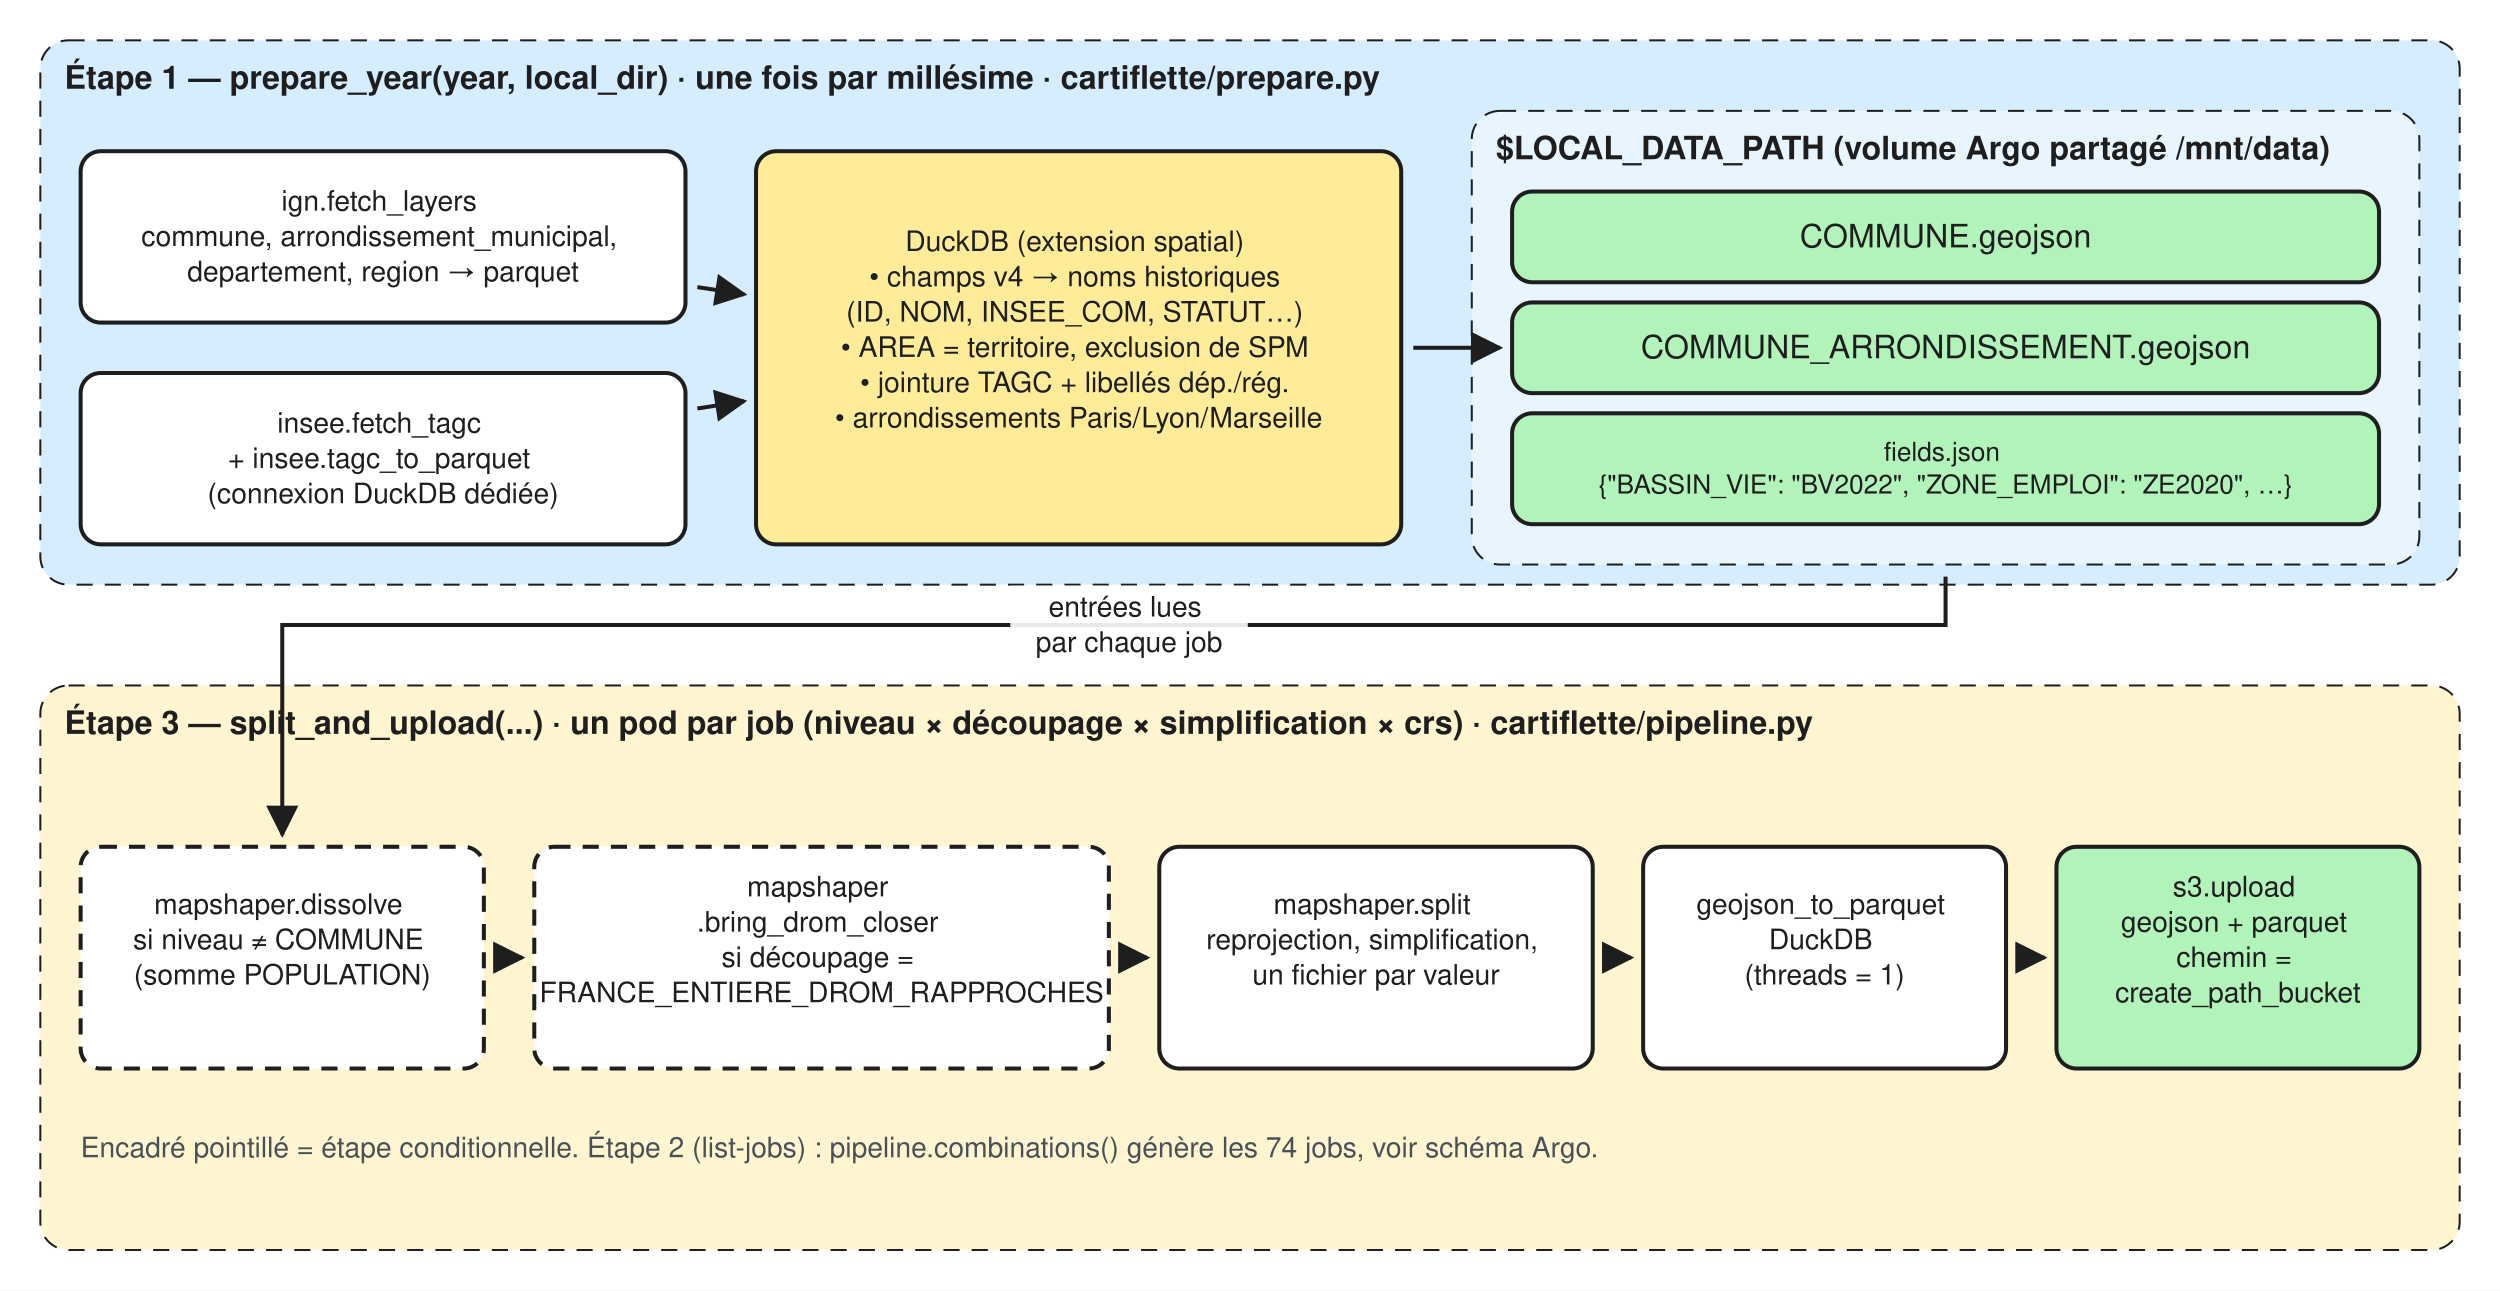
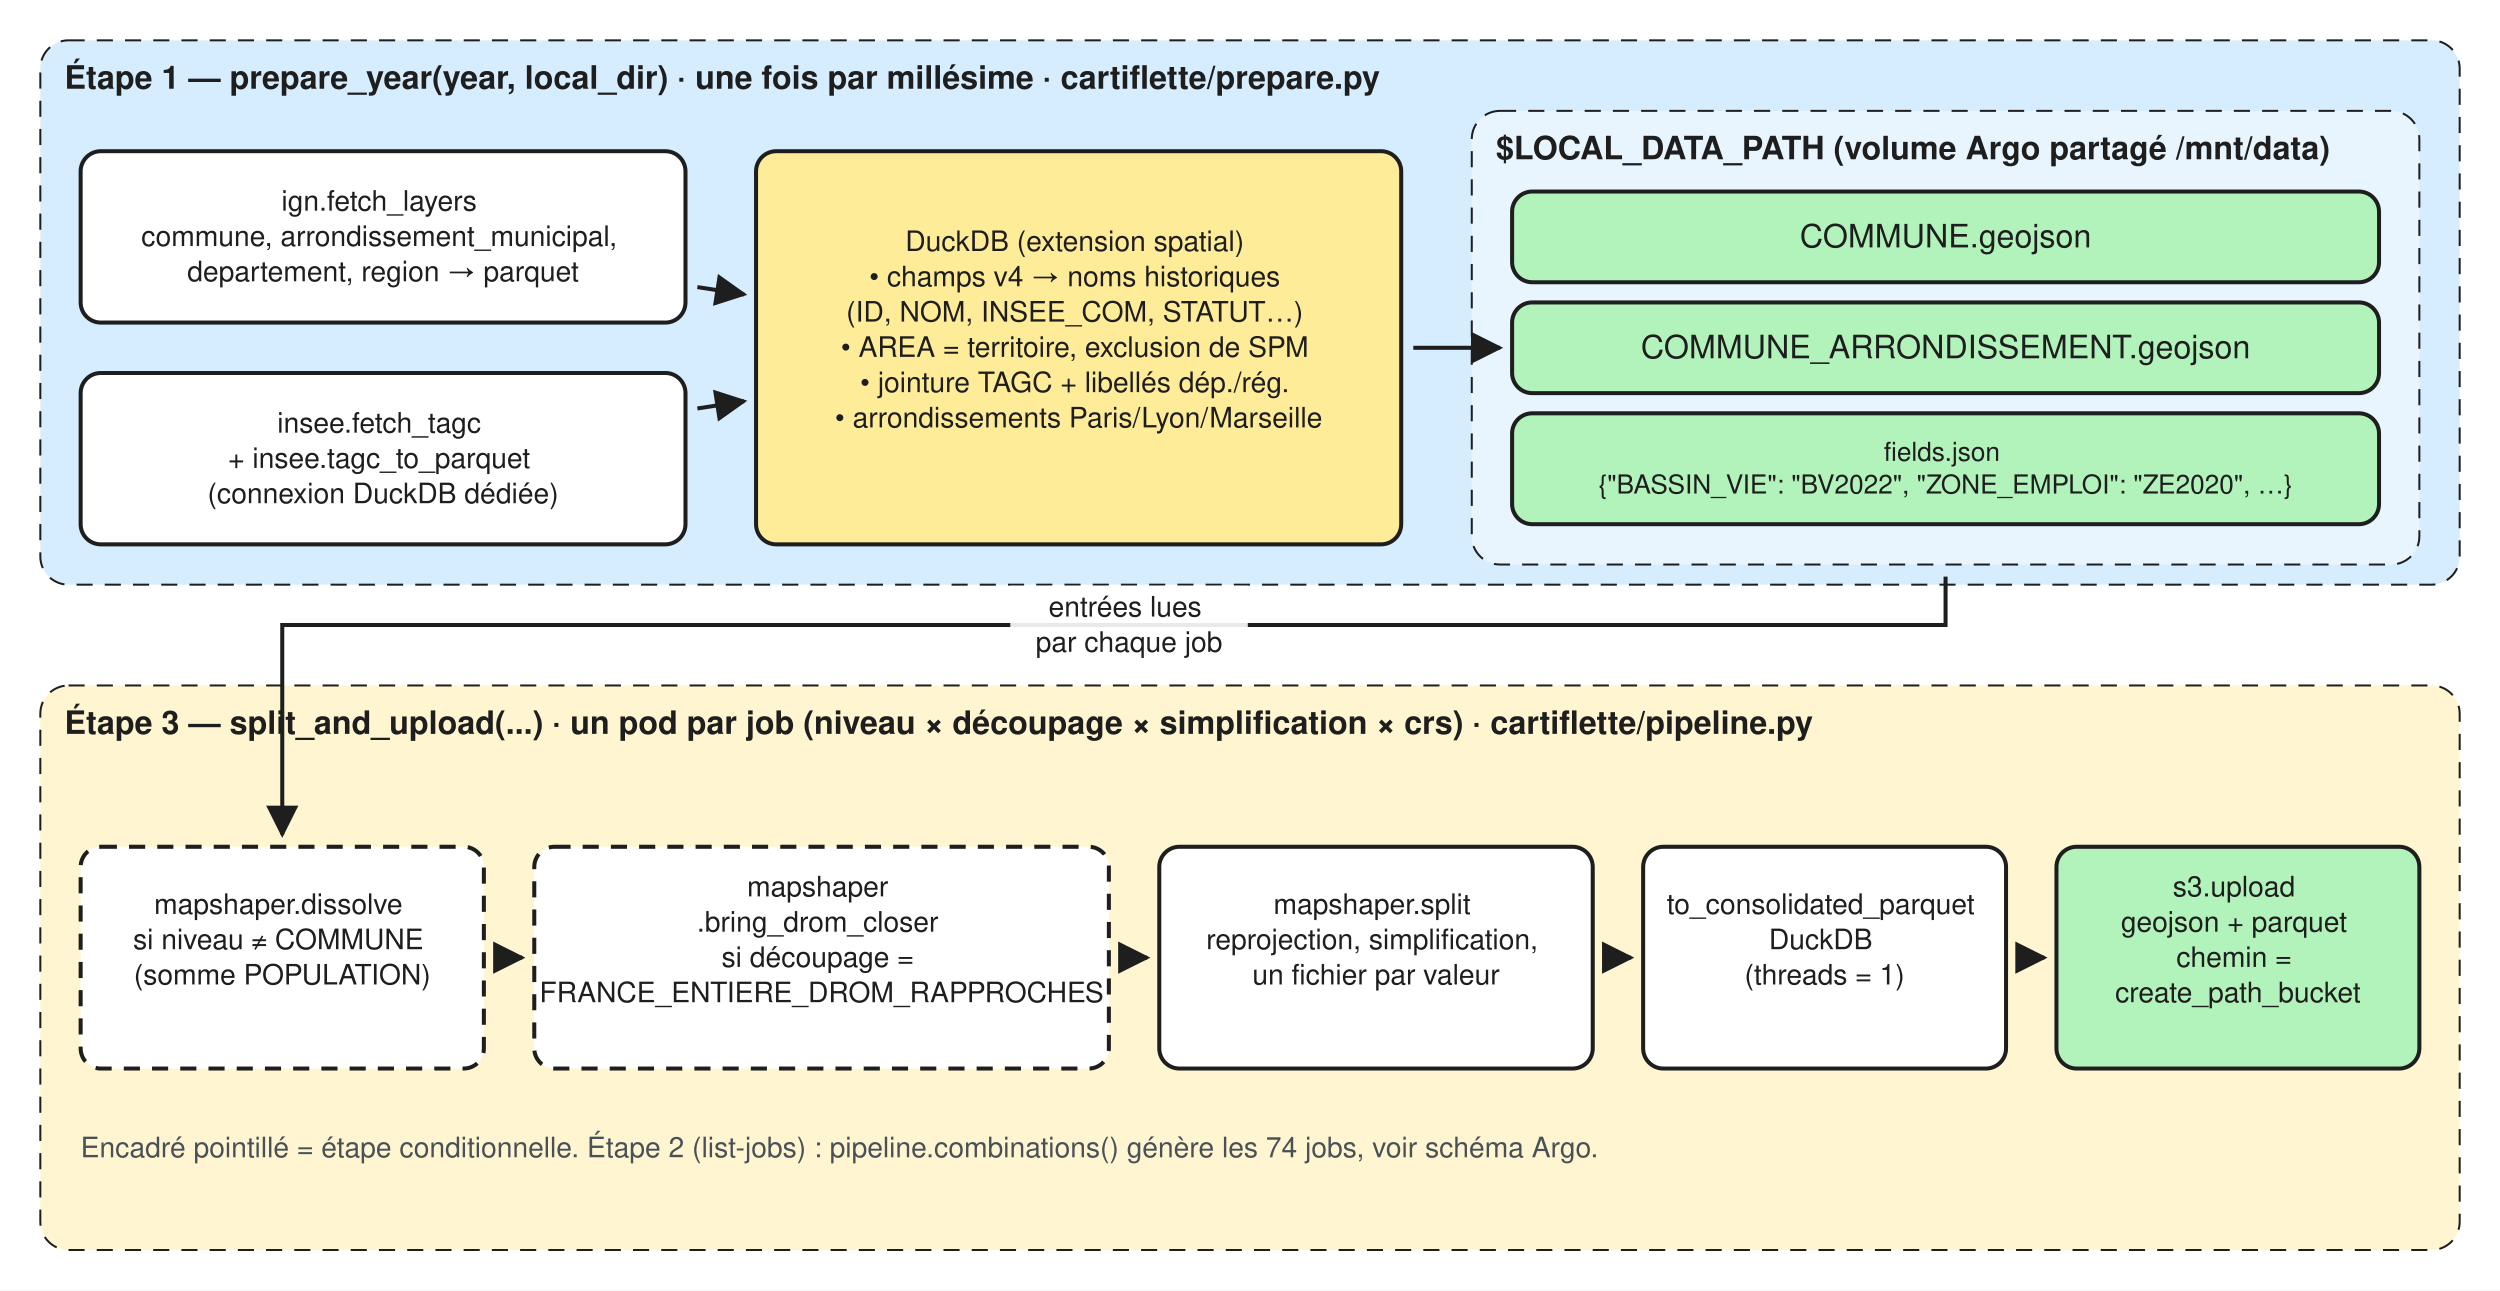
<svg xmlns="http://www.w3.org/2000/svg" viewBox="0 0 1240 640" width="1240" height="640" font-family="Segoe UI, Helvetica, Arial, sans-serif">
  <defs>
    <marker id="head" viewBox="0 0 10 10" refX="9" refY="5" markerWidth="8" markerHeight="8" orient="auto-start-reverse">
      <path d="M 0 0 L 10 5 L 0 10 z" fill="#1e1e1e" />
    </marker>
    <marker id="head-rev" viewBox="0 0 10 10" refX="9" refY="5" markerWidth="8" markerHeight="8" orient="auto-start-reverse">
      <path d="M 0 0 L 10 5 L 0 10 z" fill="#1e1e1e" />
    </marker>
  </defs>
  <rect width="1240" height="640" fill="#ffffff" />
  <rect x="20" y="20" width="1200" height="270" rx="14" fill="#a5d8ff" fill-opacity="0.45" stroke="#1e1e1e" stroke-width="1" stroke-dasharray="8 6" />
  <text x="32.0" y="44.0" font-size="16" text-anchor="start" fill="#1e1e1e" font-weight="600">
    <tspan x="32.0" dy="0.0">Étape 1 — prepare_year(year, local_dir)  ·  une fois par millésime  ·  cartiflette/prepare.py</tspan>
  </text>
  <rect x="40" y="75" width="300" height="85" rx="10" fill="#ffffff" stroke="#1e1e1e" stroke-width="2" />
  <text x="190.0" y="104.5" font-size="14" text-anchor="middle" fill="#1e1e1e">
    <tspan x="190.0" dy="0.0">ign.fetch_layers</tspan>
    <tspan x="190.0" dy="17.5">commune, arrondissement_municipal,</tspan>
    <tspan x="190.0" dy="17.5">departement, region → parquet</tspan>
  </text>
  <rect x="40" y="185" width="300" height="85" rx="10" fill="#ffffff" stroke="#1e1e1e" stroke-width="2" />
  <text x="190.0" y="214.6" font-size="14" text-anchor="middle" fill="#1e1e1e">
    <tspan x="190.0" dy="0.0">insee.fetch_tagc</tspan>
    <tspan x="190.0" dy="17.5">+ insee.tagc_to_parquet</tspan>
    <tspan x="190.0" dy="17.5">(connexion DuckDB dédiée)</tspan>
  </text>
  <rect x="375" y="75" width="320" height="195" rx="10" fill="#ffec99" stroke="#1e1e1e" stroke-width="2" />
  <text x="535.0" y="124.5" font-size="14" text-anchor="middle" fill="#1e1e1e">
    <tspan x="535.0" dy="0.0">DuckDB (extension spatial)</tspan>
    <tspan x="535.0" dy="17.5" />
    <tspan x="535.0" dy="17.5">• champs v4 → noms historiques</tspan>
    <tspan x="535.0" dy="17.5">  (ID, NOM, INSEE_COM, STATUT…)</tspan>
    <tspan x="535.0" dy="17.5">• AREA = territoire, exclusion de SPM</tspan>
    <tspan x="535.0" dy="17.5">• jointure TAGC + libellés dép./rég.</tspan>
    <tspan x="535.0" dy="17.5">• arrondissements Paris/Lyon/Marseille</tspan>
  </text>
  <rect x="730" y="55" width="470" height="225" rx="14" fill="#ffffff" fill-opacity="0.45" stroke="#1e1e1e" stroke-width="1" stroke-dasharray="8 6" />
  <text x="742.0" y="79.0" font-size="16" text-anchor="start" fill="#1e1e1e" font-weight="600">
    <tspan x="742.0" dy="0.0">$LOCAL_DATA_PATH  (volume Argo partagé /mnt/data)</tspan>
  </text>
  <rect x="750" y="95" width="430" height="45" rx="10" fill="#b2f2bb" stroke="#1e1e1e" stroke-width="2" />
  <text x="965.0" y="122.7" font-size="16" text-anchor="middle" fill="#1e1e1e">
    <tspan x="965.0" dy="0.0">COMMUNE.geojson</tspan>
  </text>
  <rect x="750" y="150" width="430" height="45" rx="10" fill="#b2f2bb" stroke="#1e1e1e" stroke-width="2" />
  <text x="965.0" y="177.7" font-size="16" text-anchor="middle" fill="#1e1e1e">
    <tspan x="965.0" dy="0.0">COMMUNE_ARRONDISSEMENT.geojson</tspan>
  </text>
  <rect x="750" y="205" width="430" height="55" rx="10" fill="#b2f2bb" stroke="#1e1e1e" stroke-width="2" />
  <text x="965.0" y="228.6" font-size="13" text-anchor="middle" fill="#1e1e1e">
    <tspan x="965.0" dy="0.0">fields.json</tspan>
    <tspan x="965.0" dy="16.2">{"BASSIN_VIE": "BV2022", "ZONE_EMPLOI": "ZE2020", …}</tspan>
  </text>
  <path d="M 345.9 142.4 L 369.1 146.0" fill="none" stroke="#1e1e1e" stroke-width="2" marker-end="url(#head)" />
  <path d="M 345.9 202.6 L 369.1 199.0" fill="none" stroke="#1e1e1e" stroke-width="2" marker-end="url(#head)" />
  <path d="M 701.0 172.5 L 744.0 172.5" fill="none" stroke="#1e1e1e" stroke-width="2" marker-end="url(#head)" />
  <rect x="20" y="340" width="1200" height="280" rx="14" fill="#ffec99" fill-opacity="0.45" stroke="#1e1e1e" stroke-width="1" stroke-dasharray="8 6" />
  <text x="32.0" y="364.0" font-size="16" text-anchor="start" fill="#1e1e1e" font-weight="600">
    <tspan x="32.0" dy="0.0">Étape 3 — split_and_upload(...)  ·  un pod par job (niveau × découpage × simplification × crs)  ·  cartiflette/pipeline.py</tspan>
  </text>
  <rect x="40" y="420" width="200" height="110" rx="10" fill="#ffffff" stroke="#1e1e1e" stroke-width="2" stroke-dasharray="8 6" />
  <text x="140.0" y="453.3" font-size="14" text-anchor="middle" fill="#1e1e1e">
    <tspan x="140.0" dy="0.0">mapshaper.dissolve</tspan>
    <tspan x="140.0" dy="17.5" />
    <tspan x="140.0" dy="17.5">si niveau ≠ COMMUNE</tspan>
    <tspan x="140.0" dy="17.5">(somme POPULATION)</tspan>
  </text>
  <rect x="265" y="420" width="285" height="110" rx="10" fill="#ffffff" stroke="#1e1e1e" stroke-width="2" stroke-dasharray="8 6" />
  <text x="407.5" y="444.6" font-size="14" text-anchor="middle" fill="#1e1e1e">
    <tspan x="407.5" dy="0.0">mapshaper</tspan>
    <tspan x="407.5" dy="17.5">.bring_drom_closer</tspan>
    <tspan x="407.5" dy="17.5" />
    <tspan x="407.5" dy="17.5">si découpage =</tspan>
    <tspan x="407.5" dy="17.5">FRANCE_ENTIERE_DROM_RAPPROCHES</tspan>
  </text>
  <rect x="575" y="420" width="215" height="110" rx="10" fill="#ffffff" stroke="#1e1e1e" stroke-width="2" />
  <text x="682.5" y="453.3" font-size="14" text-anchor="middle" fill="#1e1e1e">
    <tspan x="682.5" dy="0.0">mapshaper.split</tspan>
    <tspan x="682.5" dy="17.5" />
    <tspan x="682.5" dy="17.5">reprojection, simplification,</tspan>
    <tspan x="682.5" dy="17.5">un fichier par valeur</tspan>
  </text>
  <rect x="815" y="420" width="180" height="110" rx="10" fill="#ffffff" stroke="#1e1e1e" stroke-width="2" />
  <text x="905.0" y="453.3" font-size="14" text-anchor="middle" fill="#1e1e1e">
-     <tspan x="905.0" dy="0.0">geojson_to_parquet</tspan>
+     <tspan x="905.0" dy="0.0">to_consolidated_parquet</tspan>
    <tspan x="905.0" dy="17.5" />
    <tspan x="905.0" dy="17.5">DuckDB</tspan>
    <tspan x="905.0" dy="17.5">(threads = 1)</tspan>
  </text>
  <rect x="1020" y="420" width="180" height="110" rx="10" fill="#b2f2bb" stroke="#1e1e1e" stroke-width="2" />
  <text x="1110.0" y="444.6" font-size="14" text-anchor="middle" fill="#1e1e1e">
    <tspan x="1110.0" dy="0.0">s3.upload</tspan>
    <tspan x="1110.0" dy="17.5" />
    <tspan x="1110.0" dy="17.5">geojson + parquet</tspan>
    <tspan x="1110.0" dy="17.5">chemin =</tspan>
    <tspan x="1110.0" dy="17.5">create_path_bucket</tspan>
  </text>
  <path d="M 246.0 475.0 L 259.0 475.0" fill="none" stroke="#1e1e1e" stroke-width="2" marker-end="url(#head)" />
  <path d="M 556.0 475.0 L 569.0 475.0" fill="none" stroke="#1e1e1e" stroke-width="2" marker-end="url(#head)" />
  <path d="M 796.0 475.0 L 809.0 475.0" fill="none" stroke="#1e1e1e" stroke-width="2" marker-end="url(#head)" />
  <path d="M 1001.0 475.0 L 1014.0 475.0" fill="none" stroke="#1e1e1e" stroke-width="2" marker-end="url(#head)" />
  <path d="M 965.0 286.0 L 965.0 310.0 L 140.0 310.0 L 140.0 414.0" fill="none" stroke="#1e1e1e" stroke-width="2" marker-end="url(#head)" />
  <rect x="501.1" y="290.5" width="117.8" height="39.0" fill="#ffffff" fill-opacity="0.9" />
  <text x="560.0" y="305.8" font-size="14" text-anchor="middle" fill="#1e1e1e">
    <tspan x="560.0" dy="0.0">entrées lues</tspan>
    <tspan x="560.0" dy="17.5">par chaque job</tspan>
  </text>
  <text x="40.0" y="574.0" font-size="14" text-anchor="start" fill="#495057">
    <tspan x="40.0" dy="0.0">Encadré pointillé = étape conditionnelle.  Étape 2 (list-jobs) : pipeline.combinations() génère les 74 jobs, voir schéma Argo.</tspan>
  </text>
</svg>
